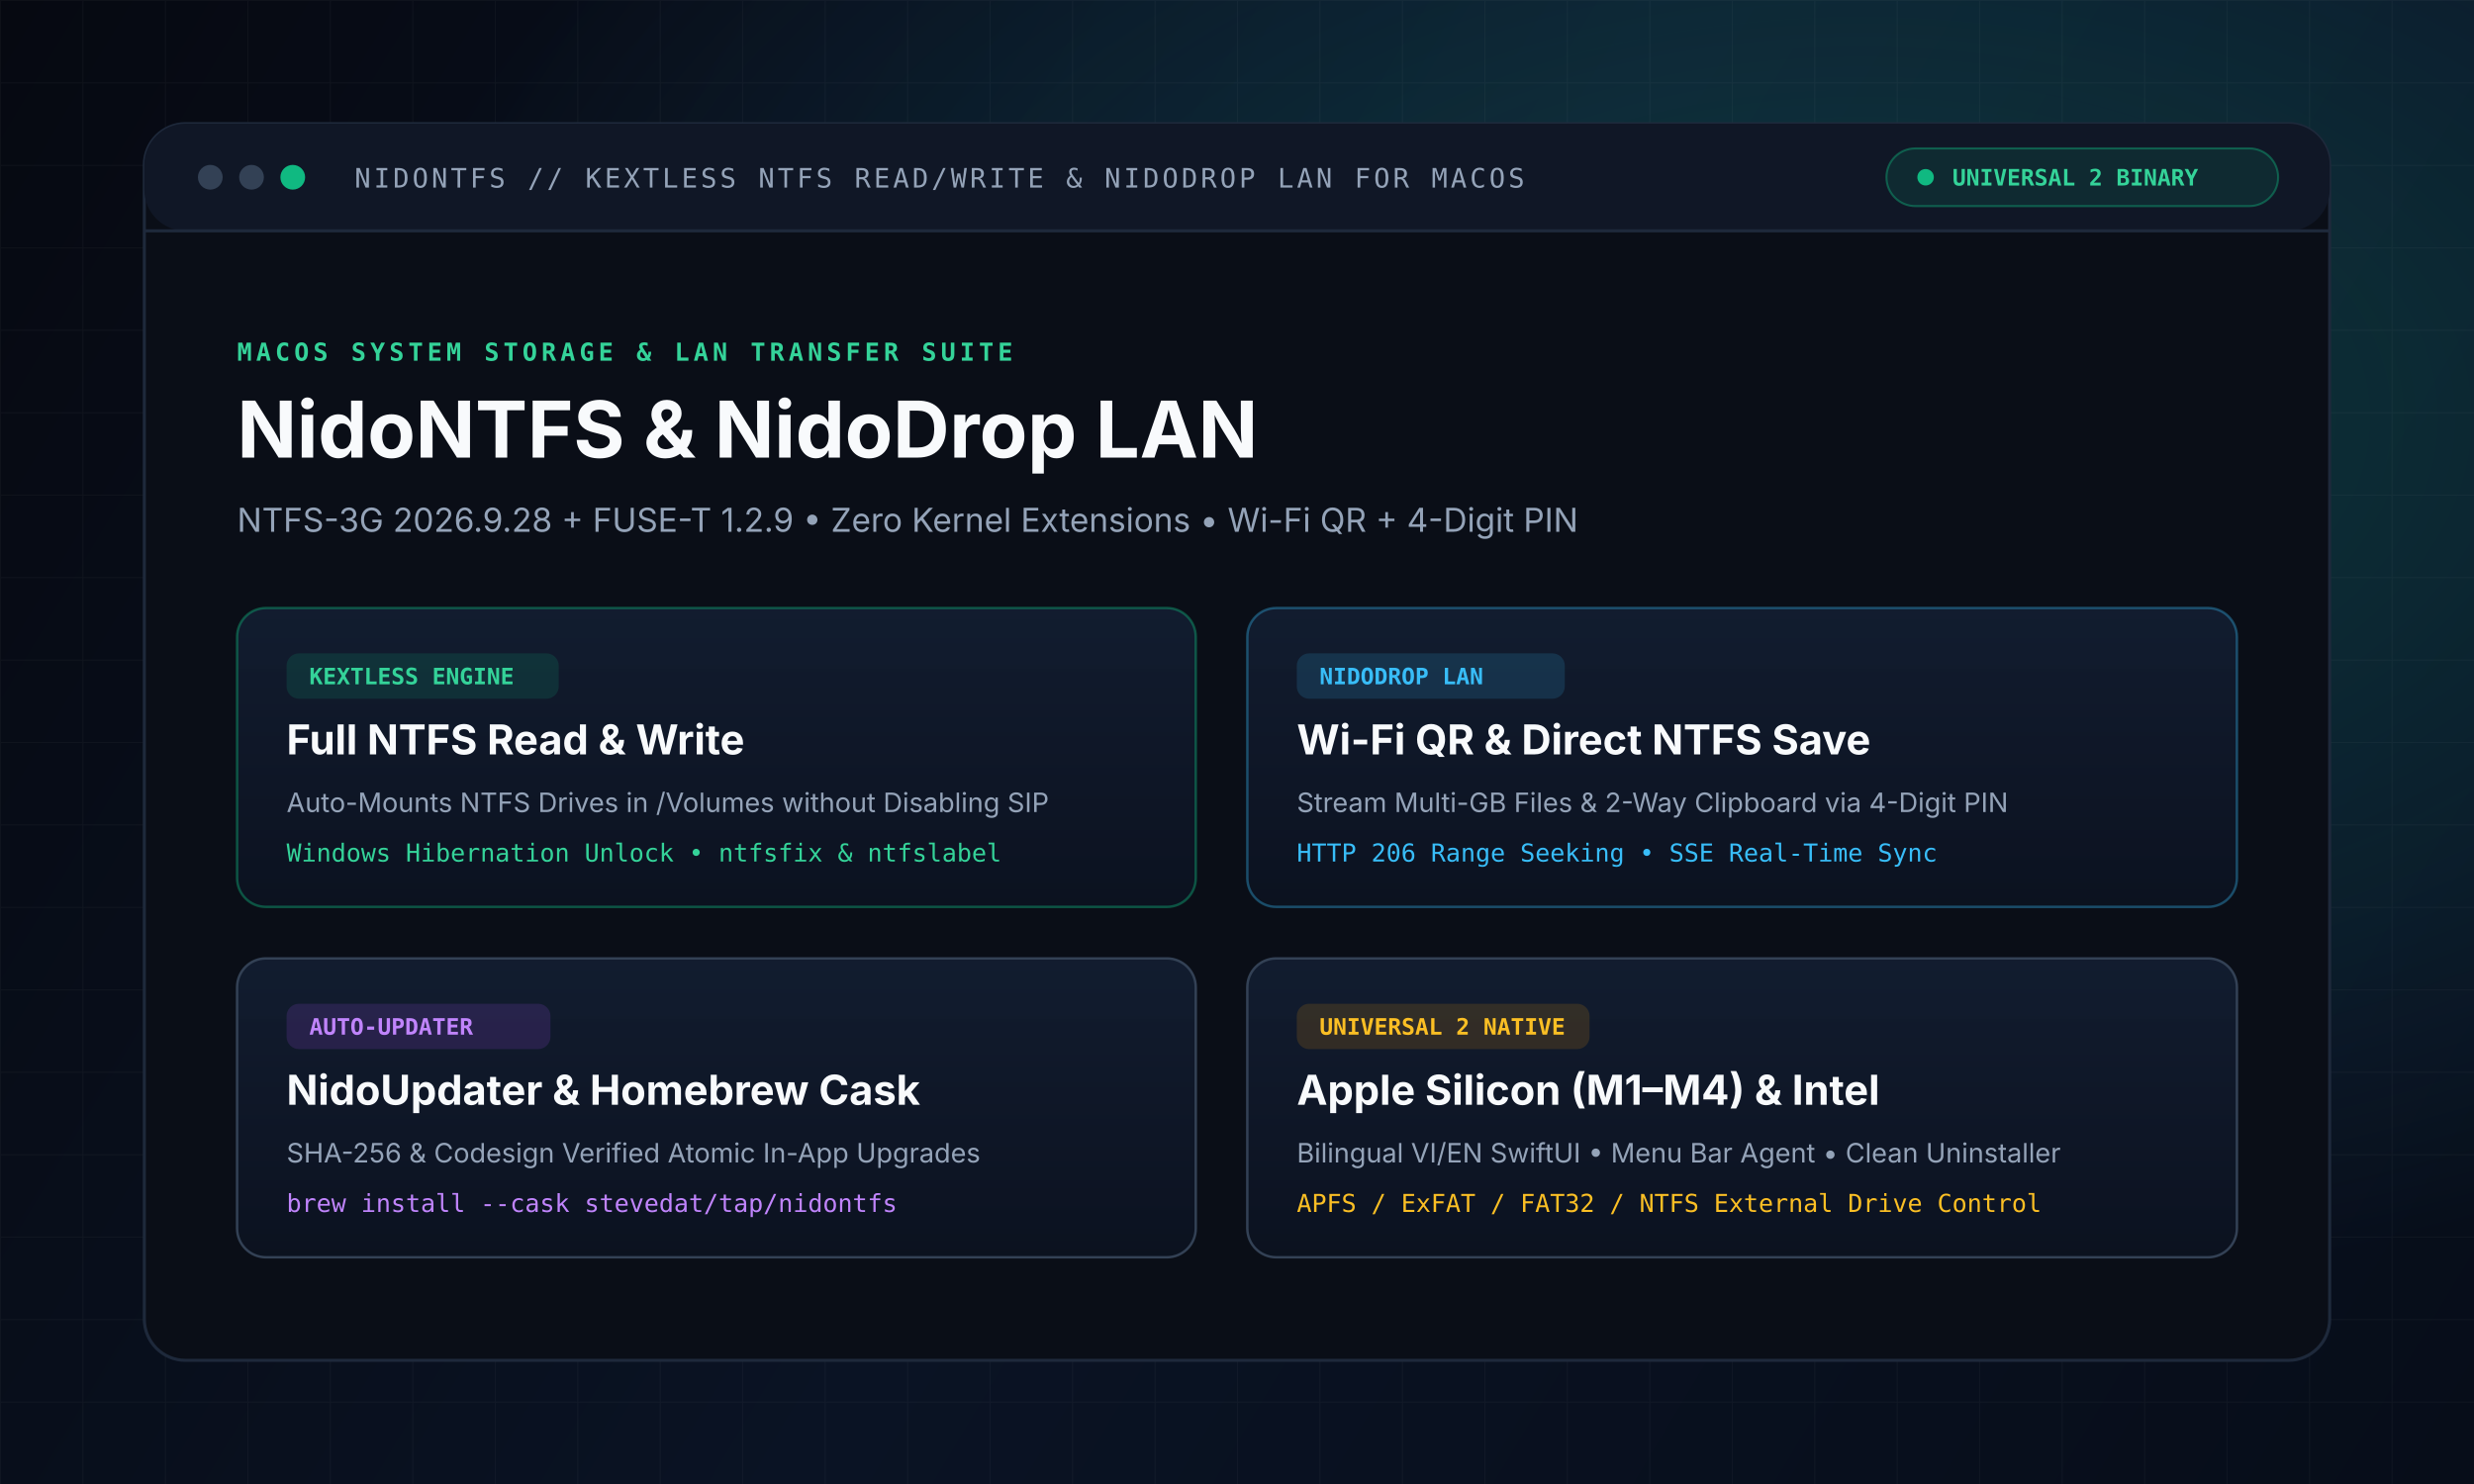
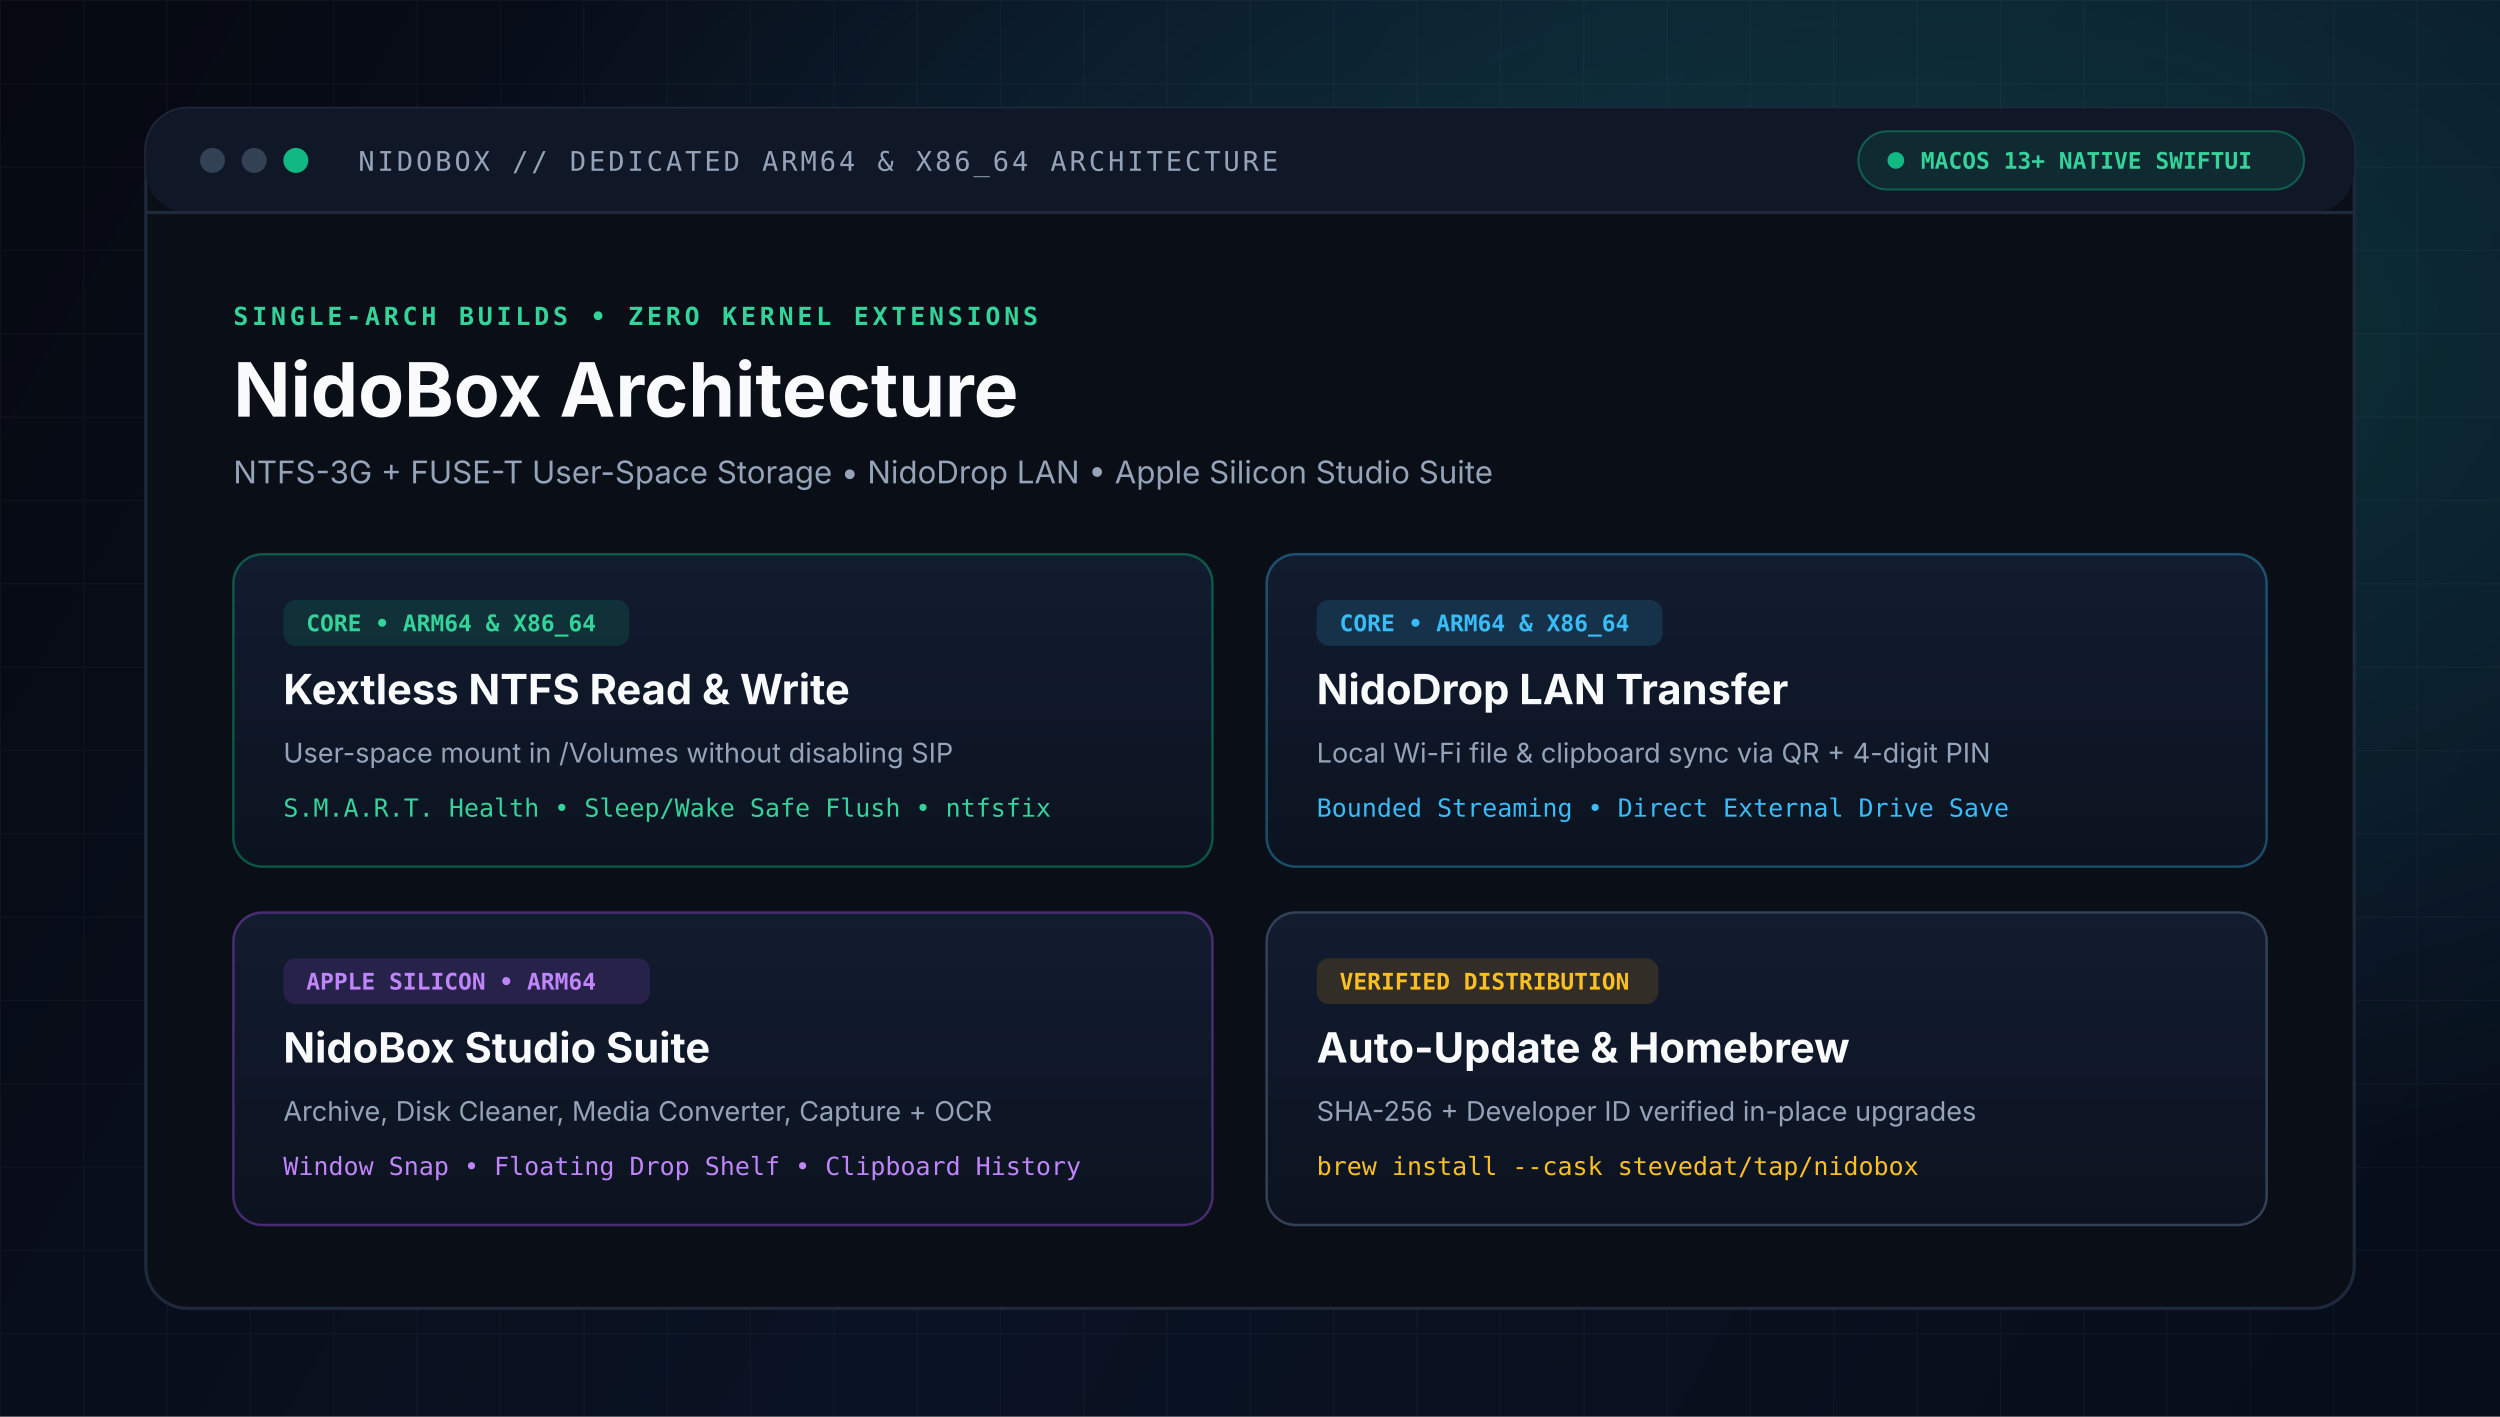
- <svg xmlns="http://www.w3.org/2000/svg" viewBox="0 0 1200 720" fill="none">
+ <svg xmlns="http://www.w3.org/2000/svg" viewBox="0 0 1200 680" fill="none">
  <defs>
-     <linearGradient id="bg-ntfs" x1="0" y1="0" x2="1200" y2="720" gradientUnits="userSpaceOnUse">
+     <linearGradient id="bg-nb" x1="0" y1="0" x2="1200" y2="680" gradientUnits="userSpaceOnUse">
      <stop offset="0%" stop-color="#060911" />
      <stop offset="50%" stop-color="#0A1324" />
      <stop offset="100%" stop-color="#070D19" />
    </linearGradient>
-     <radialGradient id="glow-ntfs" cx="0.75" cy="0.28" r="0.6">
-       <stop offset="0%" stop-color="#10B981" stop-opacity="0.24" />
+     <radialGradient id="glow-nb" cx="0.76" cy="0.24" r="0.6">
+       <stop offset="0%" stop-color="#10B981" stop-opacity="0.22" />
      <stop offset="100%" stop-color="#38BDF8" stop-opacity="0" />
    </radialGradient>
-     <linearGradient id="card-ntfs" x1="0" y1="0" x2="0" y2="1">
-       <stop offset="0%" stop-color="#131E32" stop-opacity="0.88" />
-       <stop offset="100%" stop-color="#0B1220" stop-opacity="0.94" />
+     <linearGradient id="card-nb" x1="0" y1="0" x2="0" y2="1">
+       <stop offset="0%" stop-color="#131E32" stop-opacity="0.90" />
+       <stop offset="100%" stop-color="#0B1220" stop-opacity="0.95" />
    </linearGradient>
-     <pattern id="grid-ntfs" width="40" height="40" patternUnits="userSpaceOnUse">
-       <path d="M 40 0 L 0 0 0 40" fill="none" stroke="#ffffff" stroke-opacity="0.035" stroke-width="1" />
+     <pattern id="grid-nb" width="40" height="40" patternUnits="userSpaceOnUse">
+       <path d="M 40 0 L 0 0 0 40" fill="none" stroke="#ffffff" stroke-opacity="0.032" stroke-width="1" />
    </pattern>
  </defs>
-   <rect width="1200" height="720" fill="url(#bg-ntfs)" />
-   <rect width="1200" height="720" fill="url(#glow-ntfs)" />
-   <rect width="1200" height="720" fill="url(#grid-ntfs)" />
-   <rect x="70" y="60" width="1060" height="600" rx="20" fill="#0A0E17" stroke="#1E293B" stroke-width="1.5" />
-   <rect x="70" y="60" width="1060" height="52" rx="20" fill="#101726" />
-   <line x1="70" y1="112" x2="1130" y2="112" stroke="#1E293B" stroke-width="1.5" />
-   <circle cx="102" cy="86" r="6" fill="#334155" />
-   <circle cx="122" cy="86" r="6" fill="#334155" />
-   <circle cx="142" cy="86" r="6" fill="#10B981" />
-   <text x="172" y="91" fill="#94A3B8" font-family="monospace" font-size="13" letter-spacing="1.5">NIDONTFS // KEXTLESS NTFS READ/WRITE &amp; NIDODROP LAN FOR MACOS</text>
-   <rect x="915" y="72" width="190" height="28" rx="14" fill="#10B981" fill-opacity="0.12" stroke="#10B981" stroke-opacity="0.4" />
-   <circle cx="934" cy="86" r="4" fill="#10B981" />
-   <text x="947" y="90" fill="#34D399" font-family="monospace" font-size="11" font-weight="600">UNIVERSAL 2 BINARY</text>
-   <text x="115" y="175" fill="#34D399" font-family="monospace" font-size="12" font-weight="600" letter-spacing="2">MACOS SYSTEM STORAGE &amp; LAN TRANSFER SUITE</text>
-   <text x="115" y="222" fill="#F8FAFC" font-family="system-ui, -apple-system, sans-serif" font-size="38" font-weight="700">NidoNTFS &amp; NidoDrop LAN</text>
-   <text x="115" y="258" fill="#94A3B8" font-family="system-ui, -apple-system, sans-serif" font-size="16">NTFS-3G 2026.9.28 + FUSE-T 1.2.9 • Zero Kernel Extensions • Wi-Fi QR + 4-Digit PIN</text>
-   <rect x="115" y="295" width="465" height="145" rx="14" fill="url(#card-ntfs)" stroke="#10B981" stroke-opacity="0.4" stroke-width="1.2" />
-   <rect x="139" y="317" width="132" height="22" rx="6" fill="#10B981" fill-opacity="0.15" />
-   <text x="150" y="332" fill="#34D399" font-family="monospace" font-size="11" font-weight="600">KEXTLESS ENGINE</text>
-   <text x="139" y="366" fill="#F8FAFC" font-family="system-ui, -apple-system, sans-serif" font-size="20" font-weight="700">Full NTFS Read &amp; Write</text>
-   <text x="139" y="394" fill="#94A3B8" font-family="system-ui, -apple-system, sans-serif" font-size="13">Auto-Mounts NTFS Drives in /Volumes without Disabling SIP</text>
-   <text x="139" y="418" fill="#34D399" font-family="monospace" font-size="12">Windows Hibernation Unlock • ntfsfix &amp; ntfslabel</text>
-   <rect x="605" y="295" width="480" height="145" rx="14" fill="url(#card-ntfs)" stroke="#38BDF8" stroke-opacity="0.35" stroke-width="1.2" />
-   <rect x="629" y="317" width="130" height="22" rx="6" fill="#38BDF8" fill-opacity="0.15" />
-   <text x="640" y="332" fill="#38BDF8" font-family="monospace" font-size="11" font-weight="600">NIDODROP LAN</text>
-   <text x="629" y="366" fill="#F8FAFC" font-family="system-ui, -apple-system, sans-serif" font-size="20" font-weight="700">Wi-Fi QR &amp; Direct NTFS Save</text>
-   <text x="629" y="394" fill="#94A3B8" font-family="system-ui, -apple-system, sans-serif" font-size="13">Stream Multi-GB Files &amp; 2-Way Clipboard via 4-Digit PIN</text>
-   <text x="629" y="418" fill="#38BDF8" font-family="monospace" font-size="12">HTTP 206 Range Seeking • SSE Real-Time Sync</text>
-   <rect x="115" y="465" width="465" height="145" rx="14" fill="url(#card-ntfs)" stroke="#334155" stroke-width="1.2" />
-   <rect x="139" y="487" width="128" height="22" rx="6" fill="#A855F7" fill-opacity="0.15" />
-   <text x="150" y="502" fill="#C084FC" font-family="monospace" font-size="11" font-weight="600">AUTO-UPDATER</text>
-   <text x="139" y="536" fill="#F8FAFC" font-family="system-ui, -apple-system, sans-serif" font-size="20" font-weight="700">NidoUpdater &amp; Homebrew Cask</text>
-   <text x="139" y="564" fill="#94A3B8" font-family="system-ui, -apple-system, sans-serif" font-size="13">SHA-256 &amp; Codesign Verified Atomic In-App Upgrades</text>
-   <text x="139" y="588" fill="#C084FC" font-family="monospace" font-size="12">brew install --cask stevedat/tap/nidontfs</text>
-   <rect x="605" y="465" width="480" height="145" rx="14" fill="url(#card-ntfs)" stroke="#334155" stroke-width="1.2" />
-   <rect x="629" y="487" width="142" height="22" rx="6" fill="#F59E0B" fill-opacity="0.15" />
-   <text x="640" y="502" fill="#FBBF24" font-family="monospace" font-size="11" font-weight="600">UNIVERSAL 2 NATIVE</text>
-   <text x="629" y="536" fill="#F8FAFC" font-family="system-ui, -apple-system, sans-serif" font-size="20" font-weight="700">Apple Silicon (M1–M4) &amp; Intel</text>
-   <text x="629" y="564" fill="#94A3B8" font-family="system-ui, -apple-system, sans-serif" font-size="13">Bilingual VI/EN SwiftUI • Menu Bar Agent • Clean Uninstaller</text>
-   <text x="629" y="588" fill="#FBBF24" font-family="monospace" font-size="12">APFS / ExFAT / FAT32 / NTFS External Drive Control</text>
+   <rect width="1200" height="680" fill="url(#bg-nb)" />
+   <rect width="1200" height="680" fill="url(#glow-nb)" />
+   <rect width="1200" height="680" fill="url(#grid-nb)" />
+   <rect x="70" y="52" width="1060" height="576" rx="20" fill="#0A0E17" stroke="#1E293B" stroke-width="1.5" />
+   <rect x="70" y="52" width="1060" height="50" rx="20" fill="#101726" />
+   <line x1="70" y1="102" x2="1130" y2="102" stroke="#1E293B" stroke-width="1.5" />
+   <circle cx="102" cy="77" r="6" fill="#334155" />
+   <circle cx="122" cy="77" r="6" fill="#334155" />
+   <circle cx="142" cy="77" r="6" fill="#10B981" />
+   <text x="172" y="82" fill="#94A3B8" font-family="monospace" font-size="13" letter-spacing="1.4">NIDOBOX // DEDICATED ARM64 &amp; X86_64 ARCHITECTURE</text>
+   <rect x="892" y="63" width="214" height="28" rx="14" fill="#10B981" fill-opacity="0.12" stroke="#10B981" stroke-opacity="0.4" />
+   <circle cx="910" cy="77" r="4" fill="#10B981" />
+   <text x="922" y="81" fill="#34D399" font-family="monospace" font-size="11" font-weight="600">MACOS 13+ NATIVE SWIFTUI</text>
+   <text x="112" y="156" fill="#34D399" font-family="monospace" font-size="12" font-weight="600" letter-spacing="1.8">SINGLE-ARCH BUILDS • ZERO KERNEL EXTENSIONS</text>
+   <text x="112" y="200" fill="#F8FAFC" font-family="system-ui, -apple-system, sans-serif" font-size="36" font-weight="700">NidoBox Architecture</text>
+   <text x="112" y="232" fill="#94A3B8" font-family="system-ui, -apple-system, sans-serif" font-size="15">NTFS-3G + FUSE-T User-Space Storage • NidoDrop LAN • Apple Silicon Studio Suite</text>
+   <rect x="112" y="266" width="470" height="150" rx="14" fill="url(#card-nb)" stroke="#10B981" stroke-opacity="0.4" stroke-width="1.2" />
+   <rect x="136" y="288" width="166" height="22" rx="6" fill="#10B981" fill-opacity="0.15" />
+   <text x="147" y="303" fill="#34D399" font-family="monospace" font-size="11" font-weight="600">CORE • ARM64 &amp; X86_64</text>
+   <text x="136" y="338" fill="#F8FAFC" font-family="system-ui, -apple-system, sans-serif" font-size="20" font-weight="700">Kextless NTFS Read &amp; Write</text>
+   <text x="136" y="366" fill="#94A3B8" font-family="system-ui, -apple-system, sans-serif" font-size="13">User-space mount in /Volumes without disabling SIP</text>
+   <text x="136" y="392" fill="#34D399" font-family="monospace" font-size="12">S.M.A.R.T. Health • Sleep/Wake Safe Flush • ntfsfix</text>
+   <rect x="608" y="266" width="480" height="150" rx="14" fill="url(#card-nb)" stroke="#38BDF8" stroke-opacity="0.35" stroke-width="1.2" />
+   <rect x="632" y="288" width="166" height="22" rx="6" fill="#38BDF8" fill-opacity="0.15" />
+   <text x="643" y="303" fill="#38BDF8" font-family="monospace" font-size="11" font-weight="600">CORE • ARM64 &amp; X86_64</text>
+   <text x="632" y="338" fill="#F8FAFC" font-family="system-ui, -apple-system, sans-serif" font-size="20" font-weight="700">NidoDrop LAN Transfer</text>
+   <text x="632" y="366" fill="#94A3B8" font-family="system-ui, -apple-system, sans-serif" font-size="13">Local Wi-Fi file &amp; clipboard sync via QR + 4-digit PIN</text>
+   <text x="632" y="392" fill="#38BDF8" font-family="monospace" font-size="12">Bounded Streaming • Direct External Drive Save</text>
+   <rect x="112" y="438" width="470" height="150" rx="14" fill="url(#card-nb)" stroke="#A855F7" stroke-opacity="0.38" stroke-width="1.2" />
+   <rect x="136" y="460" width="176" height="22" rx="6" fill="#A855F7" fill-opacity="0.15" />
+   <text x="147" y="475" fill="#C084FC" font-family="monospace" font-size="11" font-weight="600">APPLE SILICON • ARM64</text>
+   <text x="136" y="510" fill="#F8FAFC" font-family="system-ui, -apple-system, sans-serif" font-size="20" font-weight="700">NidoBox Studio Suite</text>
+   <text x="136" y="538" fill="#94A3B8" font-family="system-ui, -apple-system, sans-serif" font-size="13">Archive, Disk Cleaner, Media Converter, Capture + OCR</text>
+   <text x="136" y="564" fill="#C084FC" font-family="monospace" font-size="12">Window Snap • Floating Drop Shelf • Clipboard History</text>
+   <rect x="608" y="438" width="480" height="150" rx="14" fill="url(#card-nb)" stroke="#334155" stroke-width="1.2" />
+   <rect x="632" y="460" width="164" height="22" rx="6" fill="#F59E0B" fill-opacity="0.15" />
+   <text x="643" y="475" fill="#FBBF24" font-family="monospace" font-size="11" font-weight="600">VERIFIED DISTRIBUTION</text>
+   <text x="632" y="510" fill="#F8FAFC" font-family="system-ui, -apple-system, sans-serif" font-size="20" font-weight="700">Auto-Update &amp; Homebrew</text>
+   <text x="632" y="538" fill="#94A3B8" font-family="system-ui, -apple-system, sans-serif" font-size="13">SHA-256 + Developer ID verified in-place upgrades</text>
+   <text x="632" y="564" fill="#FBBF24" font-family="monospace" font-size="12">brew install --cask stevedat/tap/nidobox</text>
</svg>
